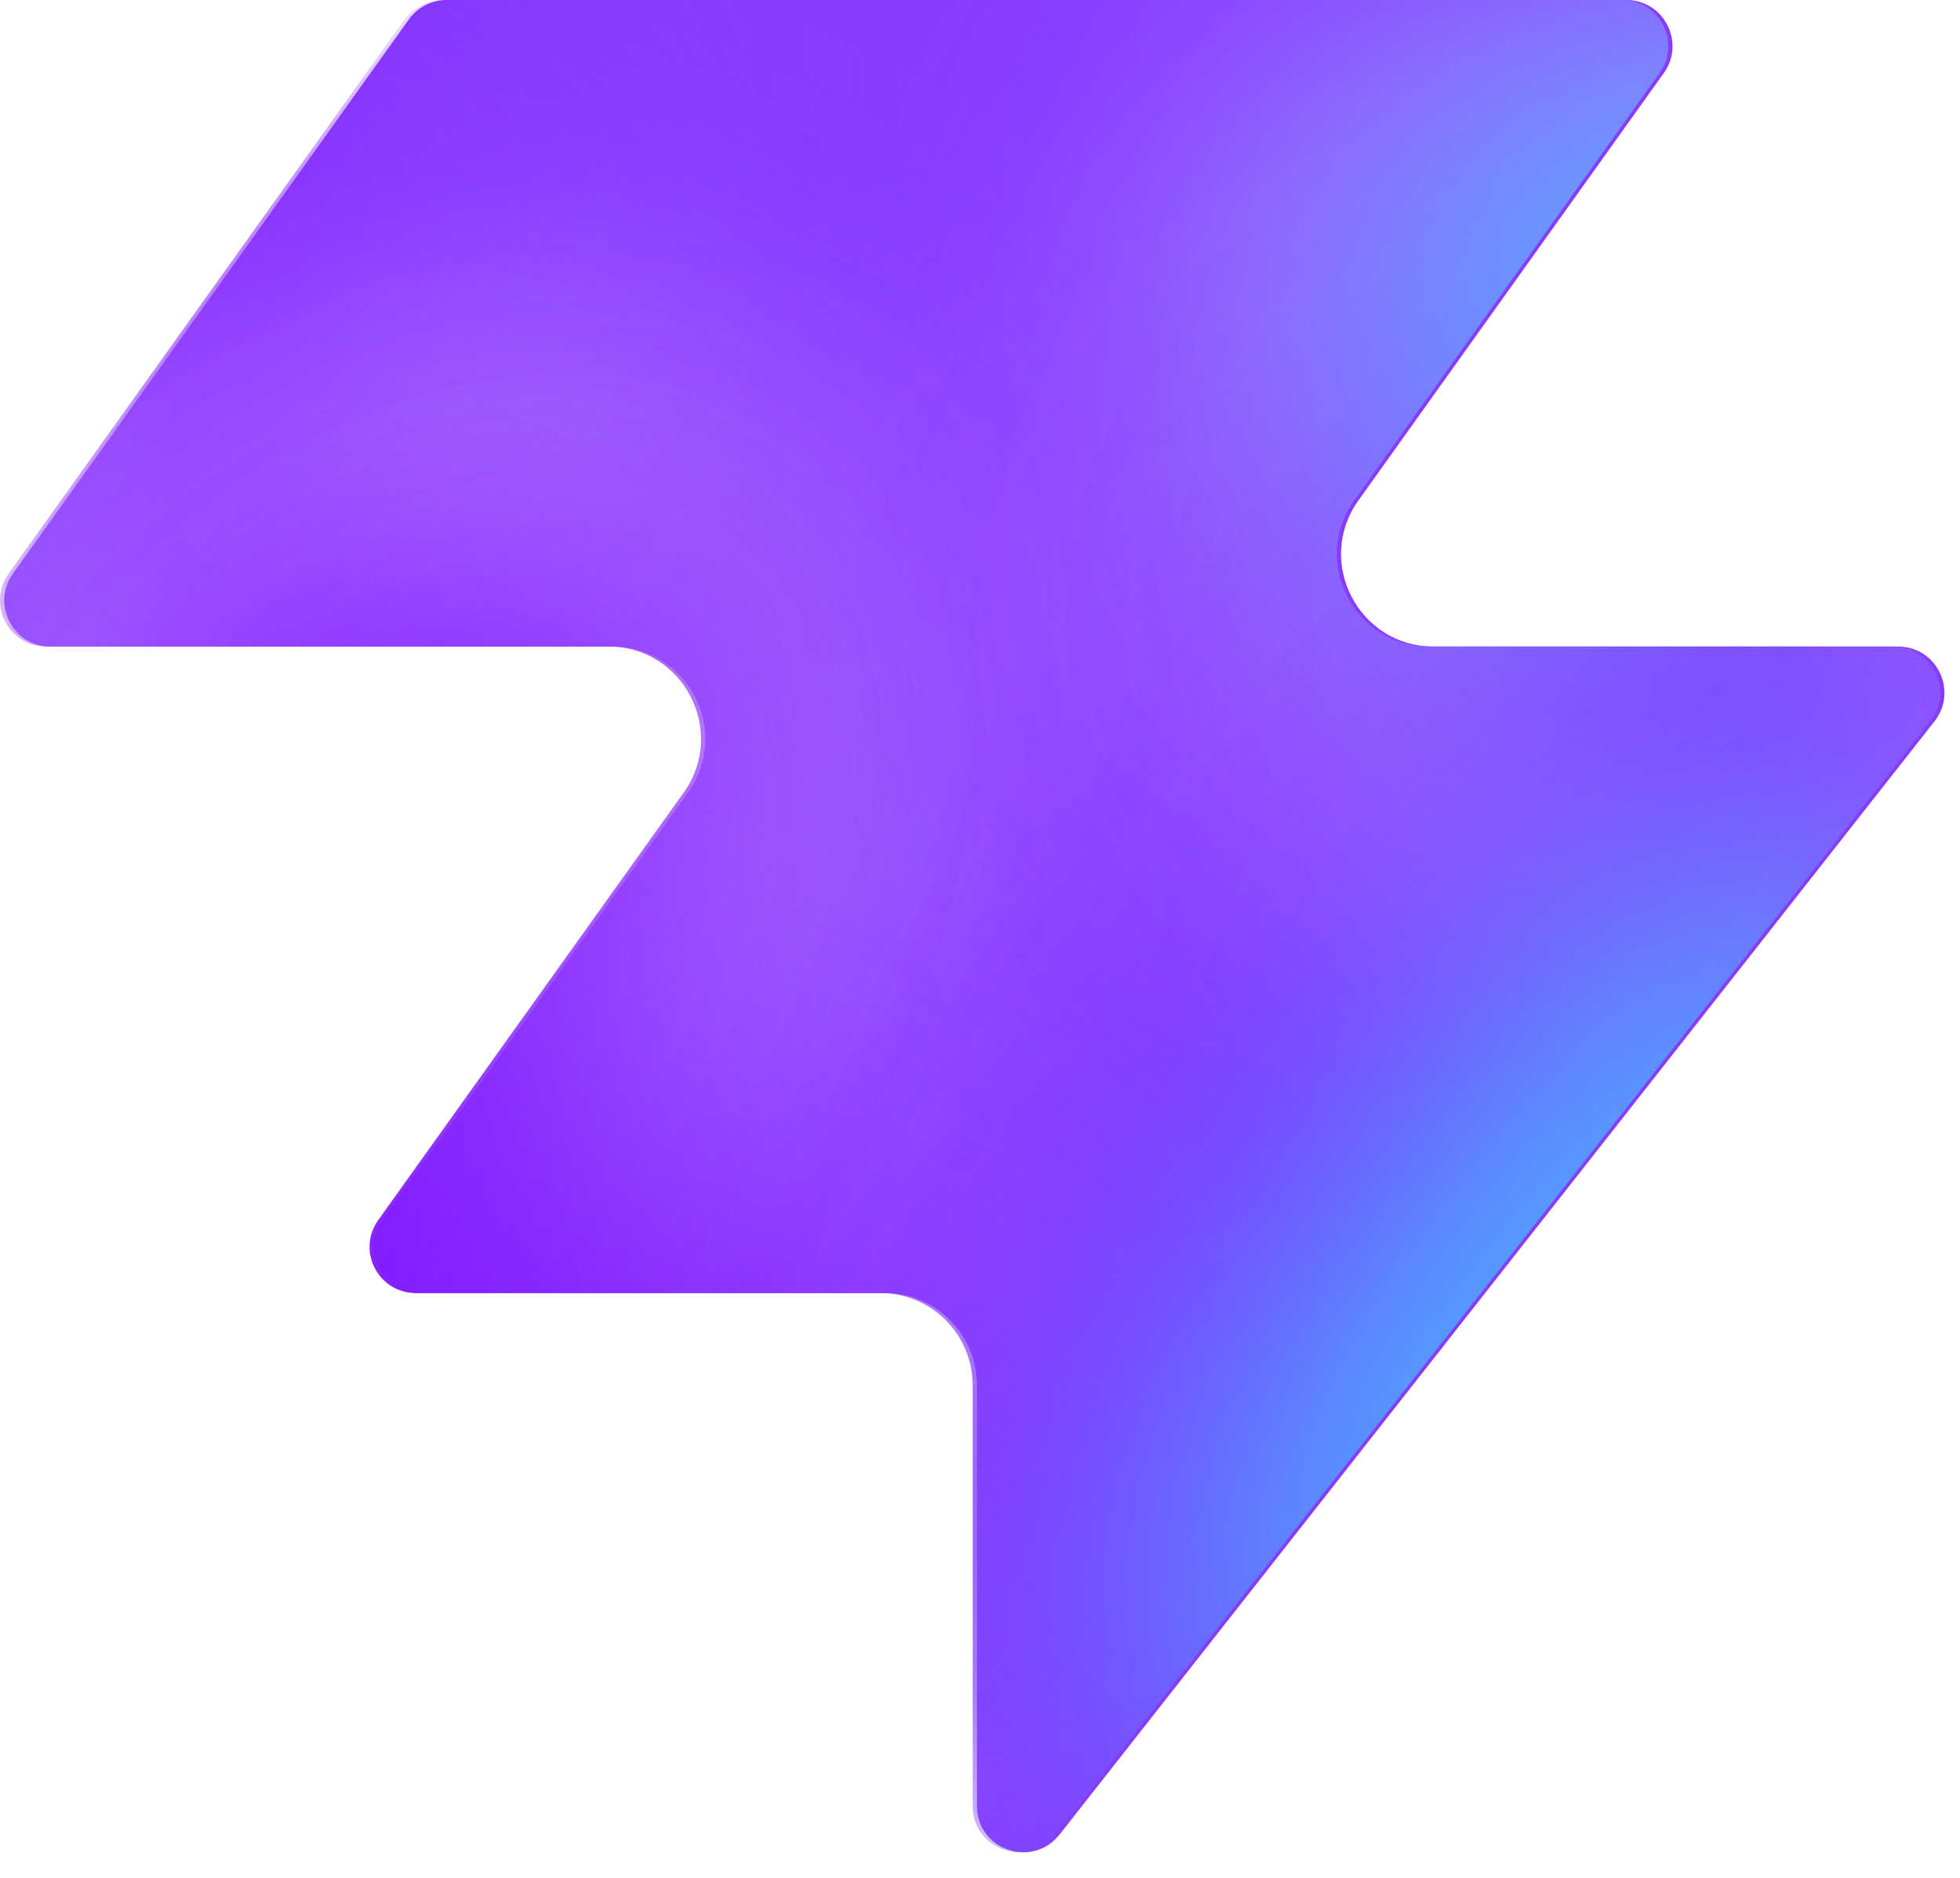
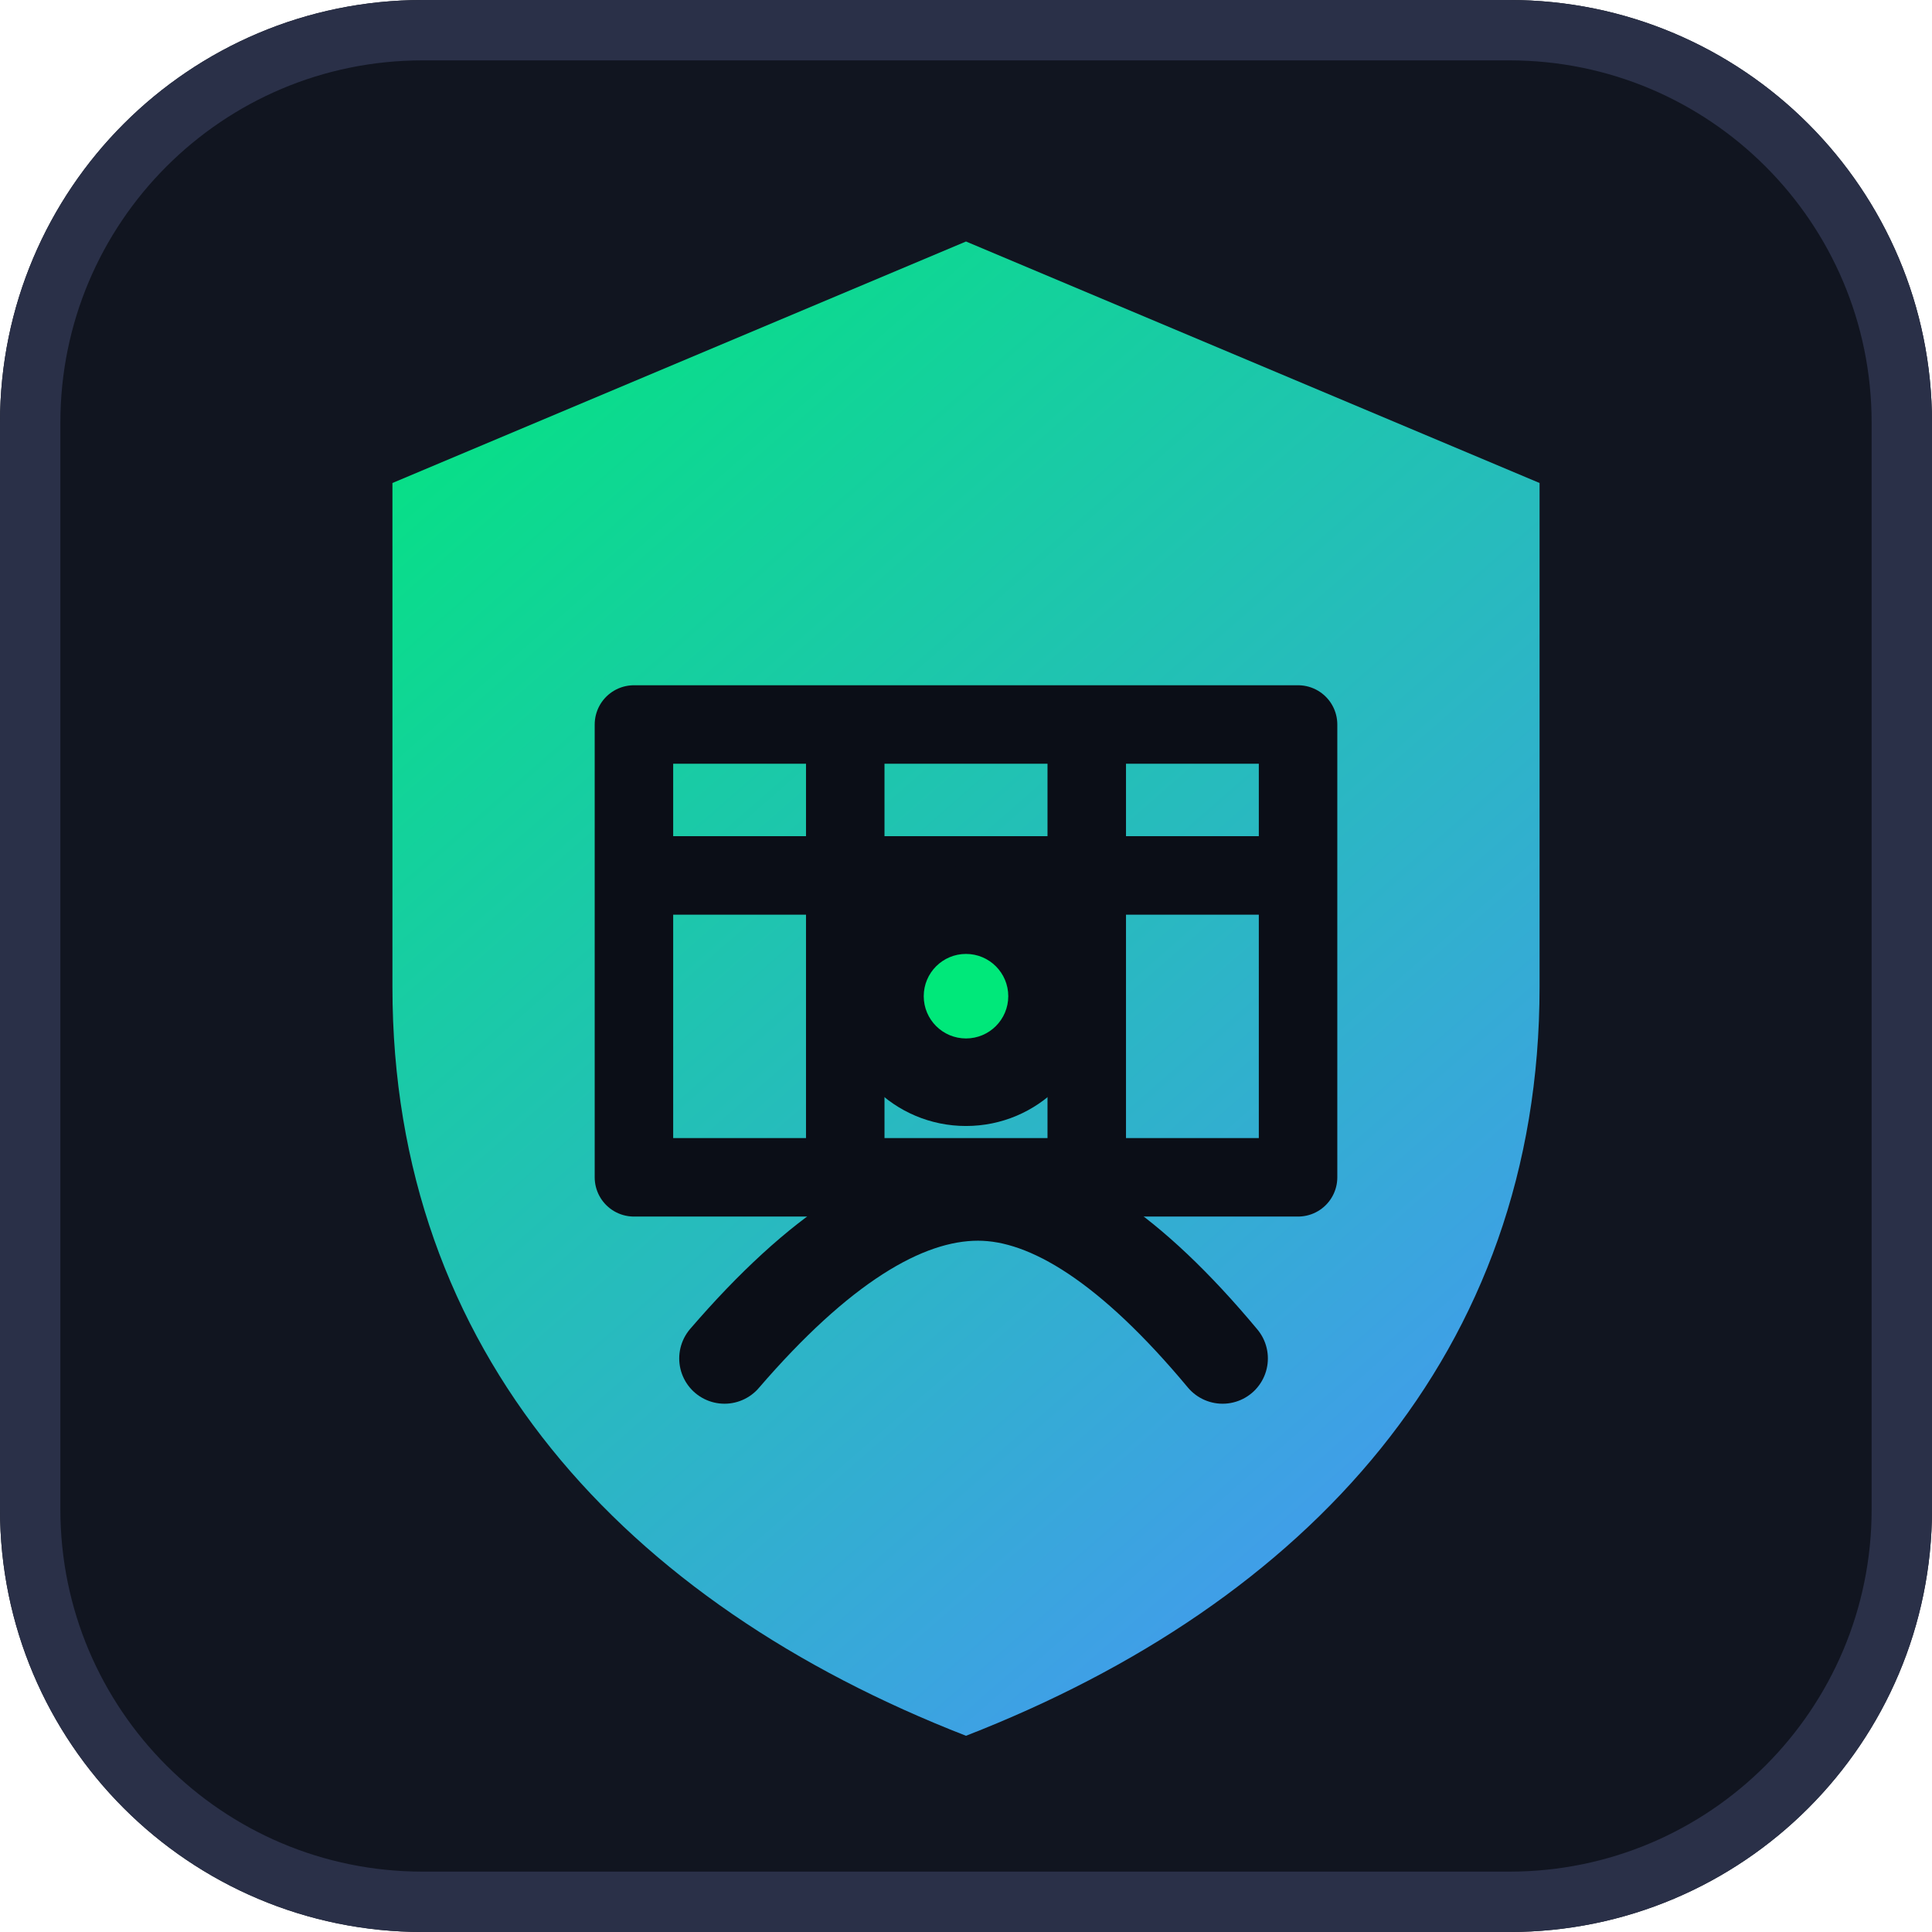
- <svg xmlns="http://www.w3.org/2000/svg" width="48" height="46" fill="none" viewBox="0 0 48 46">
-   <path fill="#863bff" d="M25.946 44.938c-.664.845-2.021.375-2.021-.698V33.937a2.26 2.26 0 0 0-2.262-2.262H10.287c-.92 0-1.456-1.04-.92-1.788l7.48-10.471c1.07-1.497 0-3.578-1.842-3.578H1.237c-.92 0-1.456-1.04-.92-1.788L10.013.474c.214-.297.556-.474.92-.474h28.894c.92 0 1.456 1.04.92 1.788l-7.48 10.471c-1.07 1.498 0 3.579 1.842 3.579h11.377c.943 0 1.473 1.088.89 1.83L25.947 44.94z" style="fill:#863bff;fill:color(display-p3 .525 .23 1);fill-opacity:1" />
-   <mask id="a" width="48" height="46" x="0" y="0" maskUnits="userSpaceOnUse" style="mask-type:alpha">
-     <path fill="#000" d="M25.842 44.938c-.664.844-2.021.375-2.021-.698V33.937a2.26 2.26 0 0 0-2.262-2.262H10.183c-.92 0-1.456-1.04-.92-1.788l7.48-10.471c1.07-1.498 0-3.579-1.842-3.579H1.133c-.92 0-1.456-1.04-.92-1.787L9.91.473c.214-.297.556-.474.92-.474h28.894c.92 0 1.456 1.04.92 1.788l-7.48 10.471c-1.07 1.498 0 3.578 1.842 3.578h11.377c.943 0 1.473 1.088.89 1.832L25.843 44.94z" style="fill:#000;fill-opacity:1" />
-   </mask>
-   <g mask="url(#a)">
-     <g filter="url(#b)">
-       <ellipse cx="5.508" cy="14.704" fill="#ede6ff" rx="5.508" ry="14.704" style="fill:#ede6ff;fill:color(display-p3 .927 .903 1);fill-opacity:1" transform="matrix(.00324 1 1 -.00324 -4.47 31.516)" />
-     </g>
-     <g filter="url(#c)">
-       <ellipse cx="10.399" cy="29.851" fill="#ede6ff" rx="10.399" ry="29.851" style="fill:#ede6ff;fill:color(display-p3 .927 .903 1);fill-opacity:1" transform="matrix(.00324 1 1 -.00324 -39.328 7.883)" />
-     </g>
-     <g filter="url(#d)">
-       <ellipse cx="5.508" cy="30.487" fill="#7e14ff" rx="5.508" ry="30.487" style="fill:#7e14ff;fill:color(display-p3 .492 .077 1);fill-opacity:1" transform="rotate(89.814 -25.913 -14.639)scale(1 -1)" />
-     </g>
-     <g filter="url(#e)">
-       <ellipse cx="5.508" cy="30.599" fill="#7e14ff" rx="5.508" ry="30.599" style="fill:#7e14ff;fill:color(display-p3 .492 .077 1);fill-opacity:1" transform="rotate(89.814 -32.644 -3.334)scale(1 -1)" />
-     </g>
-     <g filter="url(#f)">
-       <ellipse cx="5.508" cy="30.599" fill="#7e14ff" rx="5.508" ry="30.599" style="fill:#7e14ff;fill:color(display-p3 .492 .077 1);fill-opacity:1" transform="matrix(.00324 1 1 -.00324 -34.34 30.47)" />
-     </g>
-     <g filter="url(#g)">
-       <ellipse cx="14.072" cy="22.078" fill="#ede6ff" rx="14.072" ry="22.078" style="fill:#ede6ff;fill:color(display-p3 .927 .903 1);fill-opacity:1" transform="rotate(93.35 24.506 48.493)scale(-1 1)" />
-     </g>
-     <g filter="url(#h)">
-       <ellipse cx="3.47" cy="21.501" fill="#7e14ff" rx="3.47" ry="21.501" style="fill:#7e14ff;fill:color(display-p3 .492 .077 1);fill-opacity:1" transform="rotate(89.009 28.708 47.59)scale(-1 1)" />
-     </g>
-     <g filter="url(#i)">
-       <ellipse cx="3.47" cy="21.501" fill="#7e14ff" rx="3.47" ry="21.501" style="fill:#7e14ff;fill:color(display-p3 .492 .077 1);fill-opacity:1" transform="rotate(89.009 28.708 47.59)scale(-1 1)" />
-     </g>
-     <g filter="url(#j)">
-       <ellipse cx=".387" cy="8.972" fill="#7e14ff" rx="4.407" ry="29.108" style="fill:#7e14ff;fill:color(display-p3 .492 .077 1);fill-opacity:1" transform="rotate(39.51 .387 8.972)" />
-     </g>
-     <g filter="url(#k)">
-       <ellipse cx="47.523" cy="-6.092" fill="#7e14ff" rx="4.407" ry="29.108" style="fill:#7e14ff;fill:color(display-p3 .492 .077 1);fill-opacity:1" transform="rotate(37.892 47.523 -6.092)" />
-     </g>
-     <g filter="url(#l)">
-       <ellipse cx="41.412" cy="6.333" fill="#47bfff" rx="5.971" ry="9.665" style="fill:#47bfff;fill:color(display-p3 .28 .748 1);fill-opacity:1" transform="rotate(37.892 41.412 6.333)" />
-     </g>
-     <g filter="url(#m)">
-       <ellipse cx="-1.879" cy="38.332" fill="#7e14ff" rx="4.407" ry="29.108" style="fill:#7e14ff;fill:color(display-p3 .492 .077 1);fill-opacity:1" transform="rotate(37.892 -1.88 38.332)" />
-     </g>
-     <g filter="url(#n)">
-       <ellipse cx="-1.879" cy="38.332" fill="#7e14ff" rx="4.407" ry="29.108" style="fill:#7e14ff;fill:color(display-p3 .492 .077 1);fill-opacity:1" transform="rotate(37.892 -1.88 38.332)" />
-     </g>
-     <g filter="url(#o)">
-       <ellipse cx="35.651" cy="29.907" fill="#7e14ff" rx="4.407" ry="29.108" style="fill:#7e14ff;fill:color(display-p3 .492 .077 1);fill-opacity:1" transform="rotate(37.892 35.651 29.907)" />
-     </g>
-     <g filter="url(#p)">
-       <ellipse cx="38.418" cy="32.4" fill="#47bfff" rx="5.971" ry="15.297" style="fill:#47bfff;fill:color(display-p3 .28 .748 1);fill-opacity:1" transform="rotate(37.892 38.418 32.4)" />
-     </g>
-   </g>
+ <svg xmlns="http://www.w3.org/2000/svg" viewBox="0 0 64 64" role="img" aria-labelledby="title">
  <defs>
-     <filter id="b" width="60.045" height="41.654" x="-19.77" y="16.149" color-interpolation-filters="sRGB" filterUnits="userSpaceOnUse">
-       <feFlood flood-opacity="0" result="BackgroundImageFix" />
-       <feBlend in="SourceGraphic" in2="BackgroundImageFix" result="shape" />
-       <feGaussianBlur result="effect1_foregroundBlur_2002_17158" stdDeviation="7.659" />
-     </filter>
-     <filter id="c" width="90.34" height="51.437" x="-54.613" y="-7.533" color-interpolation-filters="sRGB" filterUnits="userSpaceOnUse">
-       <feFlood flood-opacity="0" result="BackgroundImageFix" />
-       <feBlend in="SourceGraphic" in2="BackgroundImageFix" result="shape" />
-       <feGaussianBlur result="effect1_foregroundBlur_2002_17158" stdDeviation="7.659" />
-     </filter>
-     <filter id="d" width="79.355" height="29.4" x="-49.64" y="2.03" color-interpolation-filters="sRGB" filterUnits="userSpaceOnUse">
-       <feFlood flood-opacity="0" result="BackgroundImageFix" />
-       <feBlend in="SourceGraphic" in2="BackgroundImageFix" result="shape" />
-       <feGaussianBlur result="effect1_foregroundBlur_2002_17158" stdDeviation="4.596" />
-     </filter>
-     <filter id="e" width="79.579" height="29.4" x="-45.045" y="20.029" color-interpolation-filters="sRGB" filterUnits="userSpaceOnUse">
-       <feFlood flood-opacity="0" result="BackgroundImageFix" />
-       <feBlend in="SourceGraphic" in2="BackgroundImageFix" result="shape" />
-       <feGaussianBlur result="effect1_foregroundBlur_2002_17158" stdDeviation="4.596" />
-     </filter>
-     <filter id="f" width="79.579" height="29.4" x="-43.513" y="21.178" color-interpolation-filters="sRGB" filterUnits="userSpaceOnUse">
-       <feFlood flood-opacity="0" result="BackgroundImageFix" />
-       <feBlend in="SourceGraphic" in2="BackgroundImageFix" result="shape" />
-       <feGaussianBlur result="effect1_foregroundBlur_2002_17158" stdDeviation="4.596" />
-     </filter>
-     <filter id="g" width="74.749" height="58.852" x="15.756" y="-17.901" color-interpolation-filters="sRGB" filterUnits="userSpaceOnUse">
-       <feFlood flood-opacity="0" result="BackgroundImageFix" />
-       <feBlend in="SourceGraphic" in2="BackgroundImageFix" result="shape" />
-       <feGaussianBlur result="effect1_foregroundBlur_2002_17158" stdDeviation="7.659" />
-     </filter>
-     <filter id="h" width="61.377" height="25.362" x="23.548" y="2.284" color-interpolation-filters="sRGB" filterUnits="userSpaceOnUse">
-       <feFlood flood-opacity="0" result="BackgroundImageFix" />
-       <feBlend in="SourceGraphic" in2="BackgroundImageFix" result="shape" />
-       <feGaussianBlur result="effect1_foregroundBlur_2002_17158" stdDeviation="4.596" />
-     </filter>
-     <filter id="i" width="61.377" height="25.362" x="23.548" y="2.284" color-interpolation-filters="sRGB" filterUnits="userSpaceOnUse">
-       <feFlood flood-opacity="0" result="BackgroundImageFix" />
-       <feBlend in="SourceGraphic" in2="BackgroundImageFix" result="shape" />
-       <feGaussianBlur result="effect1_foregroundBlur_2002_17158" stdDeviation="4.596" />
-     </filter>
-     <filter id="j" width="56.045" height="63.649" x="-27.636" y="-22.853" color-interpolation-filters="sRGB" filterUnits="userSpaceOnUse">
-       <feFlood flood-opacity="0" result="BackgroundImageFix" />
-       <feBlend in="SourceGraphic" in2="BackgroundImageFix" result="shape" />
-       <feGaussianBlur result="effect1_foregroundBlur_2002_17158" stdDeviation="4.596" />
-     </filter>
-     <filter id="k" width="54.814" height="64.646" x="20.116" y="-38.415" color-interpolation-filters="sRGB" filterUnits="userSpaceOnUse">
-       <feFlood flood-opacity="0" result="BackgroundImageFix" />
-       <feBlend in="SourceGraphic" in2="BackgroundImageFix" result="shape" />
-       <feGaussianBlur result="effect1_foregroundBlur_2002_17158" stdDeviation="4.596" />
-     </filter>
-     <filter id="l" width="33.541" height="35.313" x="24.641" y="-11.323" color-interpolation-filters="sRGB" filterUnits="userSpaceOnUse">
-       <feFlood flood-opacity="0" result="BackgroundImageFix" />
-       <feBlend in="SourceGraphic" in2="BackgroundImageFix" result="shape" />
-       <feGaussianBlur result="effect1_foregroundBlur_2002_17158" stdDeviation="4.596" />
-     </filter>
-     <filter id="m" width="54.814" height="64.646" x="-29.286" y="6.009" color-interpolation-filters="sRGB" filterUnits="userSpaceOnUse">
-       <feFlood flood-opacity="0" result="BackgroundImageFix" />
-       <feBlend in="SourceGraphic" in2="BackgroundImageFix" result="shape" />
-       <feGaussianBlur result="effect1_foregroundBlur_2002_17158" stdDeviation="4.596" />
-     </filter>
-     <filter id="n" width="54.814" height="64.646" x="-29.286" y="6.009" color-interpolation-filters="sRGB" filterUnits="userSpaceOnUse">
-       <feFlood flood-opacity="0" result="BackgroundImageFix" />
-       <feBlend in="SourceGraphic" in2="BackgroundImageFix" result="shape" />
-       <feGaussianBlur result="effect1_foregroundBlur_2002_17158" stdDeviation="4.596" />
-     </filter>
-     <filter id="o" width="54.814" height="64.646" x="8.244" y="-2.416" color-interpolation-filters="sRGB" filterUnits="userSpaceOnUse">
-       <feFlood flood-opacity="0" result="BackgroundImageFix" />
-       <feBlend in="SourceGraphic" in2="BackgroundImageFix" result="shape" />
-       <feGaussianBlur result="effect1_foregroundBlur_2002_17158" stdDeviation="4.596" />
-     </filter>
-     <filter id="p" width="39.409" height="43.623" x="18.713" y="10.588" color-interpolation-filters="sRGB" filterUnits="userSpaceOnUse">
-       <feFlood flood-opacity="0" result="BackgroundImageFix" />
-       <feBlend in="SourceGraphic" in2="BackgroundImageFix" result="shape" />
-       <feGaussianBlur result="effect1_foregroundBlur_2002_17158" stdDeviation="4.596" />
-     </filter>
+     <linearGradient id="g" x1="12" y1="8" x2="54" y2="56" gradientUnits="userSpaceOnUse">
+       <stop stop-color="#00e87a" />
+       <stop offset="1" stop-color="#4d8fff" />
+     </linearGradient>
  </defs>
+   <rect width="64" height="64" rx="14" fill="#111520" />
+   <rect x="1" y="1" width="62" height="62" rx="13" fill="none" stroke="#2a3048" stroke-width="2" />
+   <path d="M32 8 51 16v16.7c0 12.1-7.7 20.4-19 24.8-11.3-4.4-19-12.7-19-24.8V16L32 8Z" fill="url(#g)" />
+   <path d="M21 24h22v15H21V24Zm0 5h22M28 24v15M36 24v15" fill="none" stroke="#0b0e17" stroke-width="2.6" stroke-linecap="round" stroke-linejoin="round" />
+   <path d="M24 45c3.1-3.6 5.9-5.4 8.4-5.4 2.4 0 5.1 1.8 8.1 5.4" fill="none" stroke="#0b0e17" stroke-width="3" stroke-linecap="round" />
+   <circle cx="32" cy="33" r="4.3" fill="#0b0e17" />
+   <circle cx="32" cy="33" r="1.4" fill="#00e87a" />
</svg>
